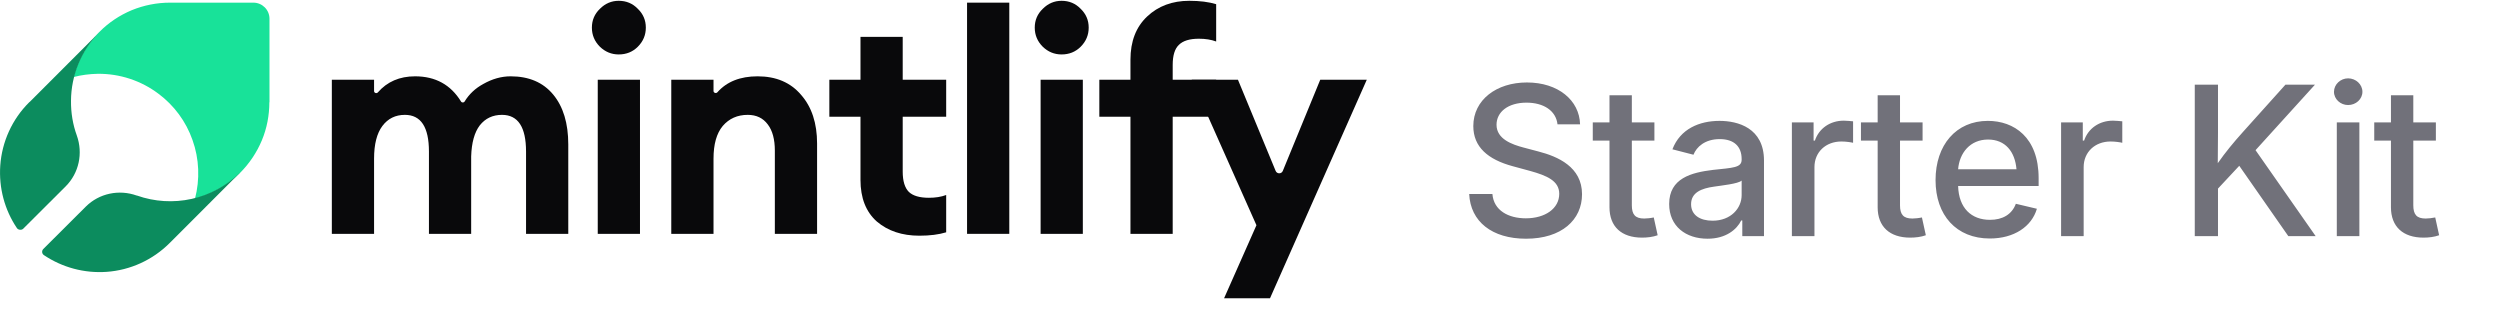
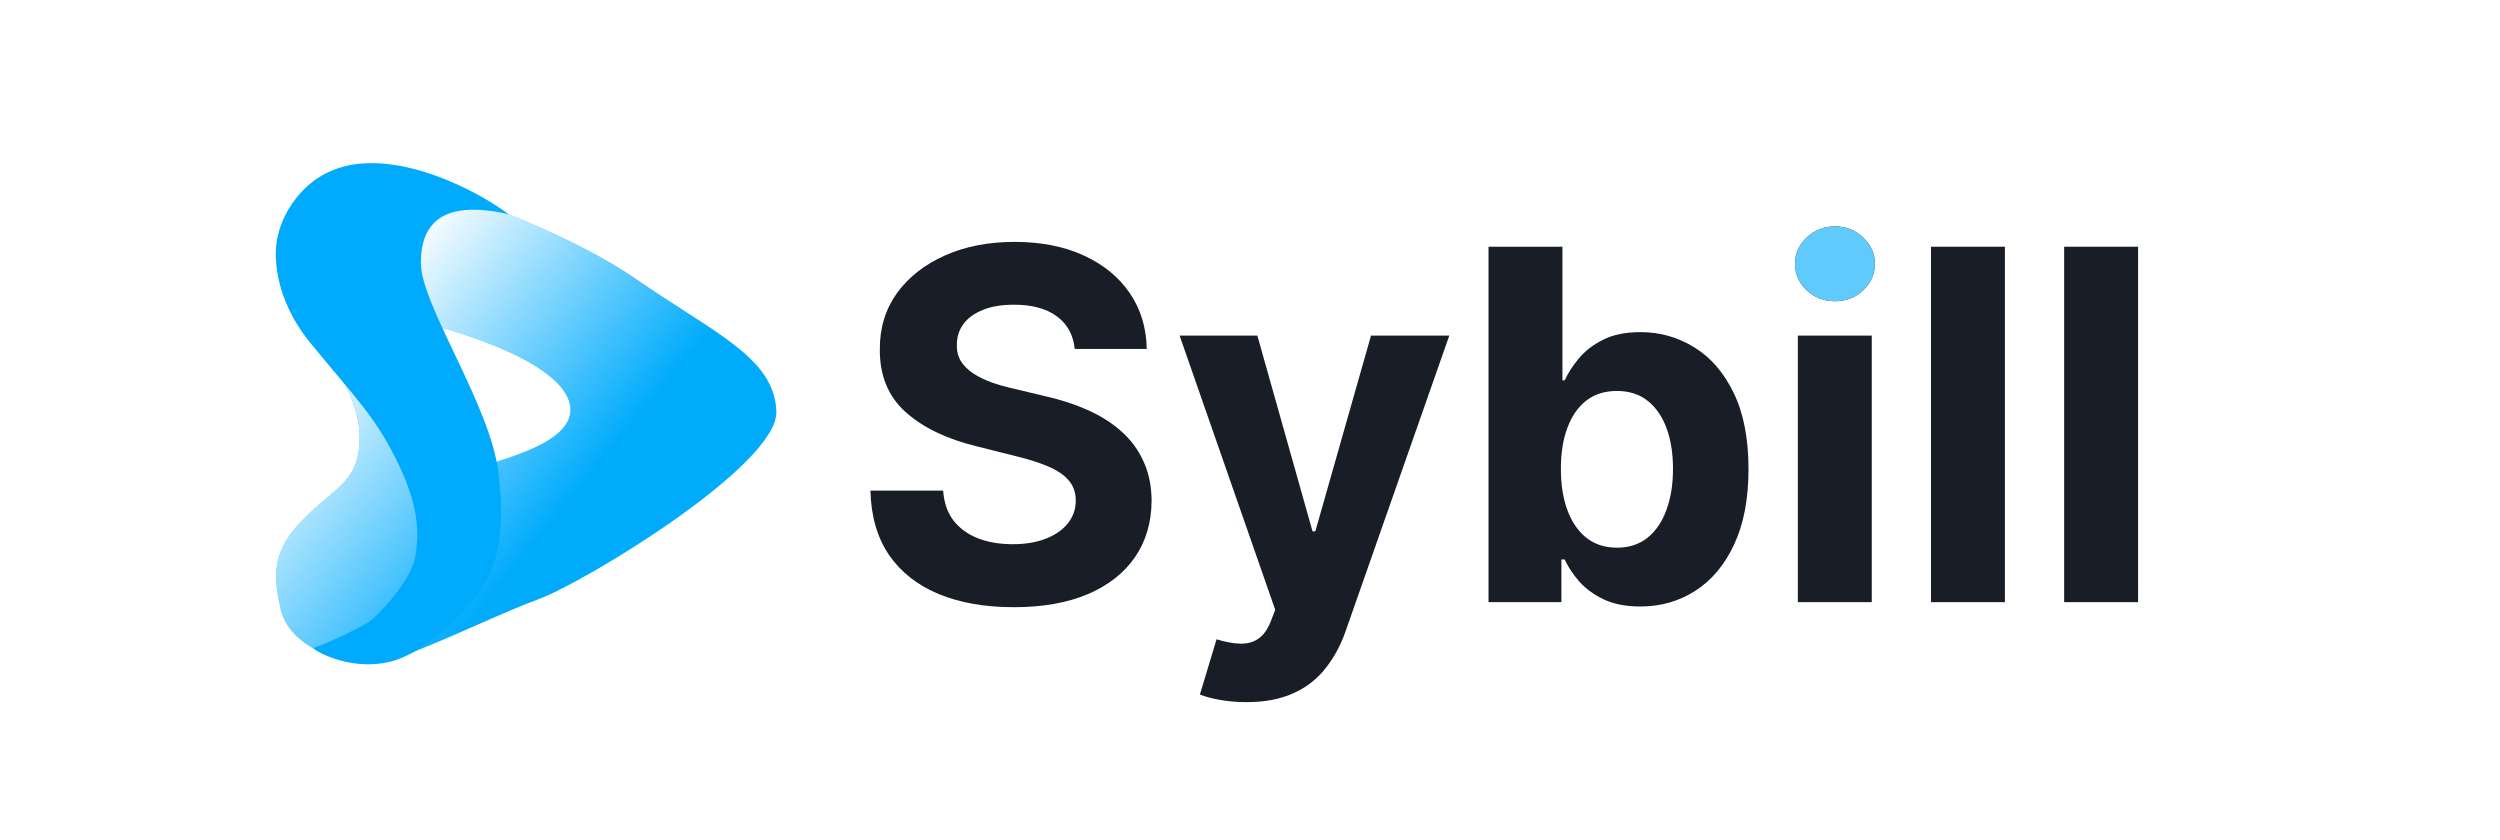
- <svg xmlns="http://www.w3.org/2000/svg" width="180" height="23" viewBox="0 0 180 23" fill="none">
-   <path d="M91.44 21.476H88.133L90.464 16.216L85.802 5.74H89.132L91.847 12.307C91.943 12.536 92.268 12.536 92.362 12.306L95.058 5.74H98.409L91.44 21.476Z" fill="#09090B" />
-   <path d="M81.393 16.837V8.403H79.152V5.74H81.393V4.297C81.393 2.98 81.792 1.944 82.592 1.19C83.391 0.435 84.404 0.058 85.633 0.058C86.387 0.058 87.031 0.139 87.564 0.302V2.988C87.208 2.854 86.794 2.788 86.32 2.788C85.655 2.788 85.174 2.936 84.878 3.232C84.582 3.513 84.434 3.994 84.434 4.674V5.74H87.564V8.403H84.434V16.837H81.393Z" fill="#09090B" />
-   <path d="M76.433 3.92C75.915 3.92 75.463 3.735 75.079 3.365C74.694 2.98 74.502 2.521 74.502 1.989C74.502 1.456 74.694 1.005 75.079 0.635C75.463 0.25 75.915 0.058 76.433 0.058C76.98 0.058 77.438 0.25 77.809 0.635C78.193 1.005 78.386 1.456 78.386 1.989C78.386 2.521 78.193 2.98 77.809 3.365C77.438 3.735 76.98 3.92 76.433 3.92ZM74.924 16.837V5.74H77.964V16.837H74.924Z" fill="#09090B" />
-   <path d="M69.628 16.837V0.191H72.669V16.837H69.628Z" fill="#09090B" />
-   <path d="M66.194 16.97C64.951 16.97 63.93 16.63 63.131 15.949C62.347 15.254 61.955 14.255 61.955 12.953V8.403H59.713V5.74H61.955V2.655H64.995V5.74H68.125V8.403H64.995V12.354C64.995 13.034 65.143 13.523 65.439 13.819C65.735 14.1 66.216 14.24 66.882 14.24C67.355 14.24 67.769 14.174 68.125 14.04V16.726C67.592 16.889 66.948 16.97 66.194 16.97Z" fill="#09090B" />
-   <path d="M48.332 16.837V5.74H51.373V6.551C51.373 6.688 51.559 6.748 51.65 6.646C52.328 5.879 53.293 5.495 54.546 5.495C55.878 5.495 56.921 5.939 57.676 6.827C58.445 7.7 58.83 8.869 58.83 10.334V16.837H55.789V10.844C55.789 10.03 55.619 9.402 55.279 8.958C54.939 8.499 54.458 8.27 53.836 8.27C53.096 8.27 52.497 8.536 52.038 9.069C51.594 9.601 51.373 10.386 51.373 11.421V16.837H48.332Z" fill="#09090B" />
-   <path d="M44.547 3.92C44.029 3.92 43.578 3.735 43.193 3.365C42.809 2.98 42.616 2.521 42.616 1.989C42.616 1.456 42.809 1.005 43.193 0.635C43.578 0.25 44.029 0.058 44.547 0.058C45.095 0.058 45.553 0.25 45.923 0.635C46.308 1.005 46.5 1.456 46.5 1.989C46.5 2.521 46.308 2.98 45.923 3.365C45.553 3.735 45.095 3.92 44.547 3.92ZM43.038 16.837V5.74H46.079V16.837H43.038Z" fill="#09090B" />
-   <path d="M37.875 16.837V10.911C37.875 9.15 37.298 8.27 36.144 8.27C35.478 8.27 34.945 8.521 34.546 9.024C34.161 9.527 33.954 10.275 33.924 11.266V16.837H30.884V10.911C30.884 9.15 30.306 8.27 29.152 8.27C28.472 8.27 27.932 8.536 27.532 9.069C27.133 9.601 26.933 10.386 26.933 11.421V16.837H23.892V5.74H26.933V6.559C26.933 6.695 27.116 6.755 27.206 6.652C27.878 5.881 28.771 5.495 29.885 5.495C31.349 5.495 32.452 6.1 33.193 7.309C33.252 7.404 33.395 7.403 33.454 7.307C33.774 6.78 34.219 6.361 34.79 6.05C35.441 5.68 36.099 5.495 36.765 5.495C38.082 5.495 39.103 5.932 39.828 6.805C40.553 7.678 40.916 8.876 40.916 10.4V16.837H37.875Z" fill="#09090B" />
-   <path d="M19.403 7.362V1.35C19.403 0.705 18.879 0.191 18.244 0.191H12.235C11.291 0.191 10.357 0.378 9.487 0.733C8.618 1.098 7.824 1.621 7.16 2.295L7.114 2.341C6.235 3.23 5.609 4.333 5.291 5.548C5.861 5.399 6.45 5.324 7.039 5.314C8.609 5.296 10.151 5.801 11.403 6.745C12.534 7.586 13.394 8.746 13.861 10.083C14.347 11.438 14.403 12.916 14.039 14.309C15.244 13.991 16.356 13.364 17.244 12.486L17.291 12.439C17.954 11.775 18.487 10.98 18.851 10.111C19.216 9.241 19.393 8.306 19.393 7.362H19.403Z" fill="#18E299" />
-   <path d="M5.112 7.26C5.121 5.416 5.857 3.646 7.151 2.324L2.151 7.326C2.133 7.344 2.114 7.354 2.095 7.372C0.876 8.583 0.14 10.204 0.019 11.918C-0.092 13.52 0.327 15.103 1.22 16.426C1.306 16.552 1.537 16.593 1.667 16.472L4.73 13.417C5.689 12.458 5.987 11.033 5.531 9.757C5.242 8.965 5.103 8.117 5.112 7.26Z" fill="#0C8C5E" />
-   <path d="M17.262 12.44C16.303 13.38 15.102 14.032 13.799 14.321C12.486 14.61 11.127 14.526 9.861 14.079C9.861 14.079 9.851 14.079 9.842 14.079C8.567 13.622 7.142 13.921 6.183 14.871L3.12 17.926C2.99 18.056 3.009 18.27 3.167 18.373C4.489 19.258 6.072 19.686 7.673 19.574C9.386 19.453 10.997 18.717 12.216 17.497L12.263 17.451L17.262 12.449V12.44Z" fill="#0C8C5E" />
-   <text x="105" y="17" font-family="Inter, ui-sans-serif, system-ui, -apple-system, sans-serif" font-size="15" font-weight="500" fill="#71717A" letter-spacing="-0.01em">Starter Kit</text>
+ <svg xmlns="http://www.w3.org/2000/svg" width="125" height="42" viewBox="0 0 125 42" fill="none">
+   <path fill-rule="evenodd" clip-rule="evenodd" d="M20.966 9.054C24.068 10.153 28.621 11.766 31.801 13.951C32.633 14.522 33.415 15.025 34.133 15.488C36.906 17.273 38.734 18.45 38.818 20.57C38.925 23.239 29.25 29.11 26.911 29.965C26.058 30.276 24.931 30.771 23.773 31.281C21.752 32.17 19.635 33.101 18.708 33.171C17.069 33.295 14.471 32.313 14.046 30.498C13.621 28.683 13.621 27.509 15.216 25.908C15.623 25.499 16.002 25.181 16.341 24.896C17.331 24.065 17.98 23.521 17.98 21.851C17.98 19.864 16.56 18.044 15.793 17.061C15.694 16.936 15.607 16.823 15.535 16.727C14.897 15.873 13.408 13.844 14.046 12.563C14.684 11.282 15.96 9.253 17.342 8.826C17.948 8.639 18.38 8.572 18.675 8.525C18.918 8.487 19.069 8.464 19.149 8.399C19.663 8.593 20.279 8.811 20.966 9.054ZM24.664 23.14C26.11 22.676 28.307 21.97 28.506 20.677C28.684 19.511 27.23 18.114 23.509 16.833C20.532 15.809 19.646 15.908 19.575 16.086L22.658 23.239H24.359C24.456 23.207 24.558 23.174 24.664 23.14Z" fill="#00ABFC" />
+   <path fill-rule="evenodd" clip-rule="evenodd" d="M20.966 9.054C24.068 10.153 28.621 11.766 31.801 13.951C32.633 14.522 33.415 15.025 34.133 15.488C36.906 17.273 38.734 18.45 38.818 20.57C38.925 23.239 29.25 29.11 26.911 29.965C26.058 30.276 24.931 30.771 23.773 31.281C21.752 32.17 19.635 33.101 18.708 33.171C17.069 33.295 14.471 32.313 14.046 30.498C13.621 28.683 13.621 27.509 15.216 25.908C15.623 25.499 16.002 25.181 16.341 24.896C17.331 24.065 17.98 23.521 17.98 21.851C17.98 19.864 16.56 18.044 15.793 17.061C15.694 16.936 15.607 16.823 15.535 16.727C14.897 15.873 13.408 13.844 14.046 12.563C14.684 11.282 15.96 9.253 17.342 8.826C17.948 8.639 18.38 8.572 18.675 8.525C18.918 8.487 19.069 8.464 19.149 8.399C19.663 8.593 20.279 8.811 20.966 9.054ZM24.664 23.14C26.11 22.676 28.307 21.97 28.506 20.677C28.684 19.511 27.23 18.114 23.509 16.833C20.532 15.809 19.646 15.908 19.575 16.086L22.658 23.239H24.359C24.456 23.207 24.558 23.174 24.664 23.14Z" fill="url(#lg1)" style="mix-blend-mode:screen" />
+   <path d="M18.186 8.169C21.043 8 24.206 9.792 25.43 10.709C22.165 9.969 21.043 11.131 21.043 13.143C21.043 15.26 24.512 20.234 24.92 23.621C25.328 27.007 24.716 28.172 24.308 29.018C23.9 29.865 21.651 32.554 19.508 33.083C17.366 33.612 15.484 32.386 15.688 32.386C15.892 32.386 17.88 31.452 18.39 31.135C18.9 30.817 20.532 29.018 20.737 27.96C20.941 26.901 21.043 25.526 19.92 23.197C18.798 20.869 17.88 20.022 15.533 17.165C13.655 14.879 13.662 12.614 13.9 11.768C14.138 10.639 15.329 8.339 18.186 8.169Z" fill="url(#lg2)" />
+   <path d="M106.904 12.336V30.108H103.208V12.336H106.904Z" fill="#181D27" />
+   <path d="M100.246 12.336V30.108H96.55V12.336H100.246Z" fill="#181D27" />
+   <path d="M89.892 30.108V16.78H93.588V30.108H89.892ZM91.749 15.061C91.199 15.061 90.728 14.879 90.334 14.515C89.947 14.144 89.753 13.702 89.753 13.187C89.753 12.678 89.947 12.241 90.334 11.877C90.728 11.506 91.199 11.321 91.749 11.321C92.298 11.321 92.767 11.506 93.154 11.877C93.548 12.241 93.745 12.678 93.745 13.187C93.745 13.702 93.548 14.144 93.154 14.515C92.767 14.879 92.298 15.061 91.749 15.061Z" fill="#181D27" />
+   <path d="M91.749 15.061C91.199 15.061 90.728 14.879 90.334 14.515C89.947 14.144 89.753 13.702 89.753 13.187C89.753 12.678 89.947 12.241 90.334 11.877C90.728 11.506 91.199 11.321 91.749 11.321C92.298 11.321 92.767 11.506 93.155 11.877C93.548 12.241 93.745 12.678 93.745 13.187C93.745 13.702 93.548 14.144 93.155 14.515C92.767 14.879 92.298 15.061 91.749 15.061Z" fill="#60CAFD" />
+   <path d="M74.426 30.108V12.336H78.122V19.018H78.235C78.397 18.66 78.631 18.295 78.938 17.925C79.25 17.549 79.655 17.236 80.153 16.988C80.656 16.733 81.281 16.606 82.027 16.606C82.999 16.606 83.896 16.86 84.717 17.369C85.539 17.873 86.195 18.634 86.687 19.652C87.179 20.664 87.425 21.934 87.425 23.461C87.425 24.948 87.185 26.203 86.705 27.227C86.23 28.245 85.582 29.018 84.761 29.544C83.945 30.065 83.031 30.325 82.019 30.325C81.301 30.325 80.691 30.207 80.188 29.97C79.69 29.732 79.282 29.434 78.964 29.076C78.646 28.711 78.403 28.344 78.235 27.974H78.07V30.108H74.426ZM78.044 23.444C78.044 24.236 78.154 24.928 78.374 25.518C78.594 26.108 78.912 26.568 79.329 26.898C79.745 27.221 80.251 27.384 80.847 27.384C81.449 27.384 81.958 27.219 82.374 26.889C82.791 26.553 83.106 26.09 83.32 25.5C83.54 24.905 83.65 24.219 83.65 23.444C83.65 22.674 83.543 21.998 83.329 21.413C83.115 20.829 82.8 20.372 82.383 20.042C81.967 19.712 81.455 19.548 80.847 19.548C80.246 19.548 79.736 19.707 79.32 20.025C78.909 20.343 78.594 20.794 78.374 21.379C78.154 21.963 78.044 22.651 78.044 23.444Z" fill="#181D27" />
+   <path d="M62.321 35.107C61.852 35.107 61.412 35.069 61.002 34.994C60.597 34.925 60.261 34.835 59.995 34.725L60.828 31.965C61.262 32.099 61.652 32.171 61.999 32.182C62.352 32.194 62.656 32.113 62.911 31.939C63.171 31.766 63.382 31.471 63.544 31.054L63.761 30.49L58.98 16.779H62.867L65.627 26.568H65.766L68.551 16.779H72.465L67.284 31.549C67.035 32.266 66.697 32.891 66.269 33.423C65.847 33.961 65.311 34.375 64.663 34.664C64.016 34.959 63.235 35.107 62.321 35.107Z" fill="#181D27" />
+   <path d="M53.736 17.448C53.666 16.748 53.369 16.204 52.842 15.816C52.316 15.429 51.601 15.235 50.699 15.235C50.086 15.235 49.568 15.322 49.145 15.495C48.723 15.663 48.399 15.897 48.174 16.198C47.954 16.499 47.844 16.84 47.844 17.222C47.832 17.54 47.899 17.818 48.043 18.055C48.194 18.292 48.399 18.498 48.66 18.671C48.92 18.839 49.221 18.986 49.562 19.114C49.903 19.235 50.268 19.339 50.655 19.426L52.252 19.808C53.027 19.982 53.739 20.213 54.387 20.502C55.035 20.791 55.596 21.147 56.07 21.57C56.545 21.992 56.912 22.489 57.172 23.062C57.438 23.635 57.574 24.291 57.58 25.032C57.574 26.119 57.297 27.062 56.747 27.861C56.203 28.653 55.416 29.27 54.387 29.709C53.363 30.143 52.128 30.36 50.681 30.36C49.247 30.36 47.997 30.14 46.933 29.701C45.874 29.261 45.047 28.61 44.451 27.748C43.861 26.88 43.551 25.807 43.522 24.529H47.158C47.199 25.125 47.369 25.622 47.67 26.021C47.977 26.415 48.385 26.712 48.894 26.915C49.409 27.112 49.99 27.21 50.638 27.21C51.274 27.21 51.827 27.117 52.295 26.932C52.77 26.747 53.137 26.49 53.398 26.16C53.658 25.83 53.788 25.451 53.788 25.023C53.788 24.624 53.669 24.288 53.432 24.017C53.201 23.745 52.859 23.513 52.408 23.322C51.963 23.131 51.416 22.958 50.768 22.802L48.833 22.316C47.335 21.951 46.152 21.381 45.284 20.606C44.416 19.831 43.985 18.787 43.991 17.474C43.985 16.398 44.272 15.458 44.85 14.653C45.434 13.849 46.236 13.222 47.254 12.77C48.272 12.319 49.429 12.094 50.725 12.094C52.044 12.094 53.195 12.319 54.178 12.77C55.168 13.222 55.937 13.849 56.487 14.653C57.036 15.458 57.32 16.389 57.337 17.448H53.736Z" fill="#181D27" />
+   <defs>
+     <linearGradient id="lg1" x1="21.063" y1="10.973" x2="32.413" y2="20.314" gradientUnits="userSpaceOnUse">
+       <stop stop-color="white" />
+       <stop offset="1" stop-color="white" stop-opacity="0" />
+     </linearGradient>
+     <linearGradient id="lg2" x1="23.586" y1="9.122" x2="22.27" y2="21.071" gradientUnits="userSpaceOnUse">
+       <stop stop-color="#00AAFC" />
+       <stop offset="1" stop-color="#00AAFC" />
+     </linearGradient>
+   </defs>
</svg>
